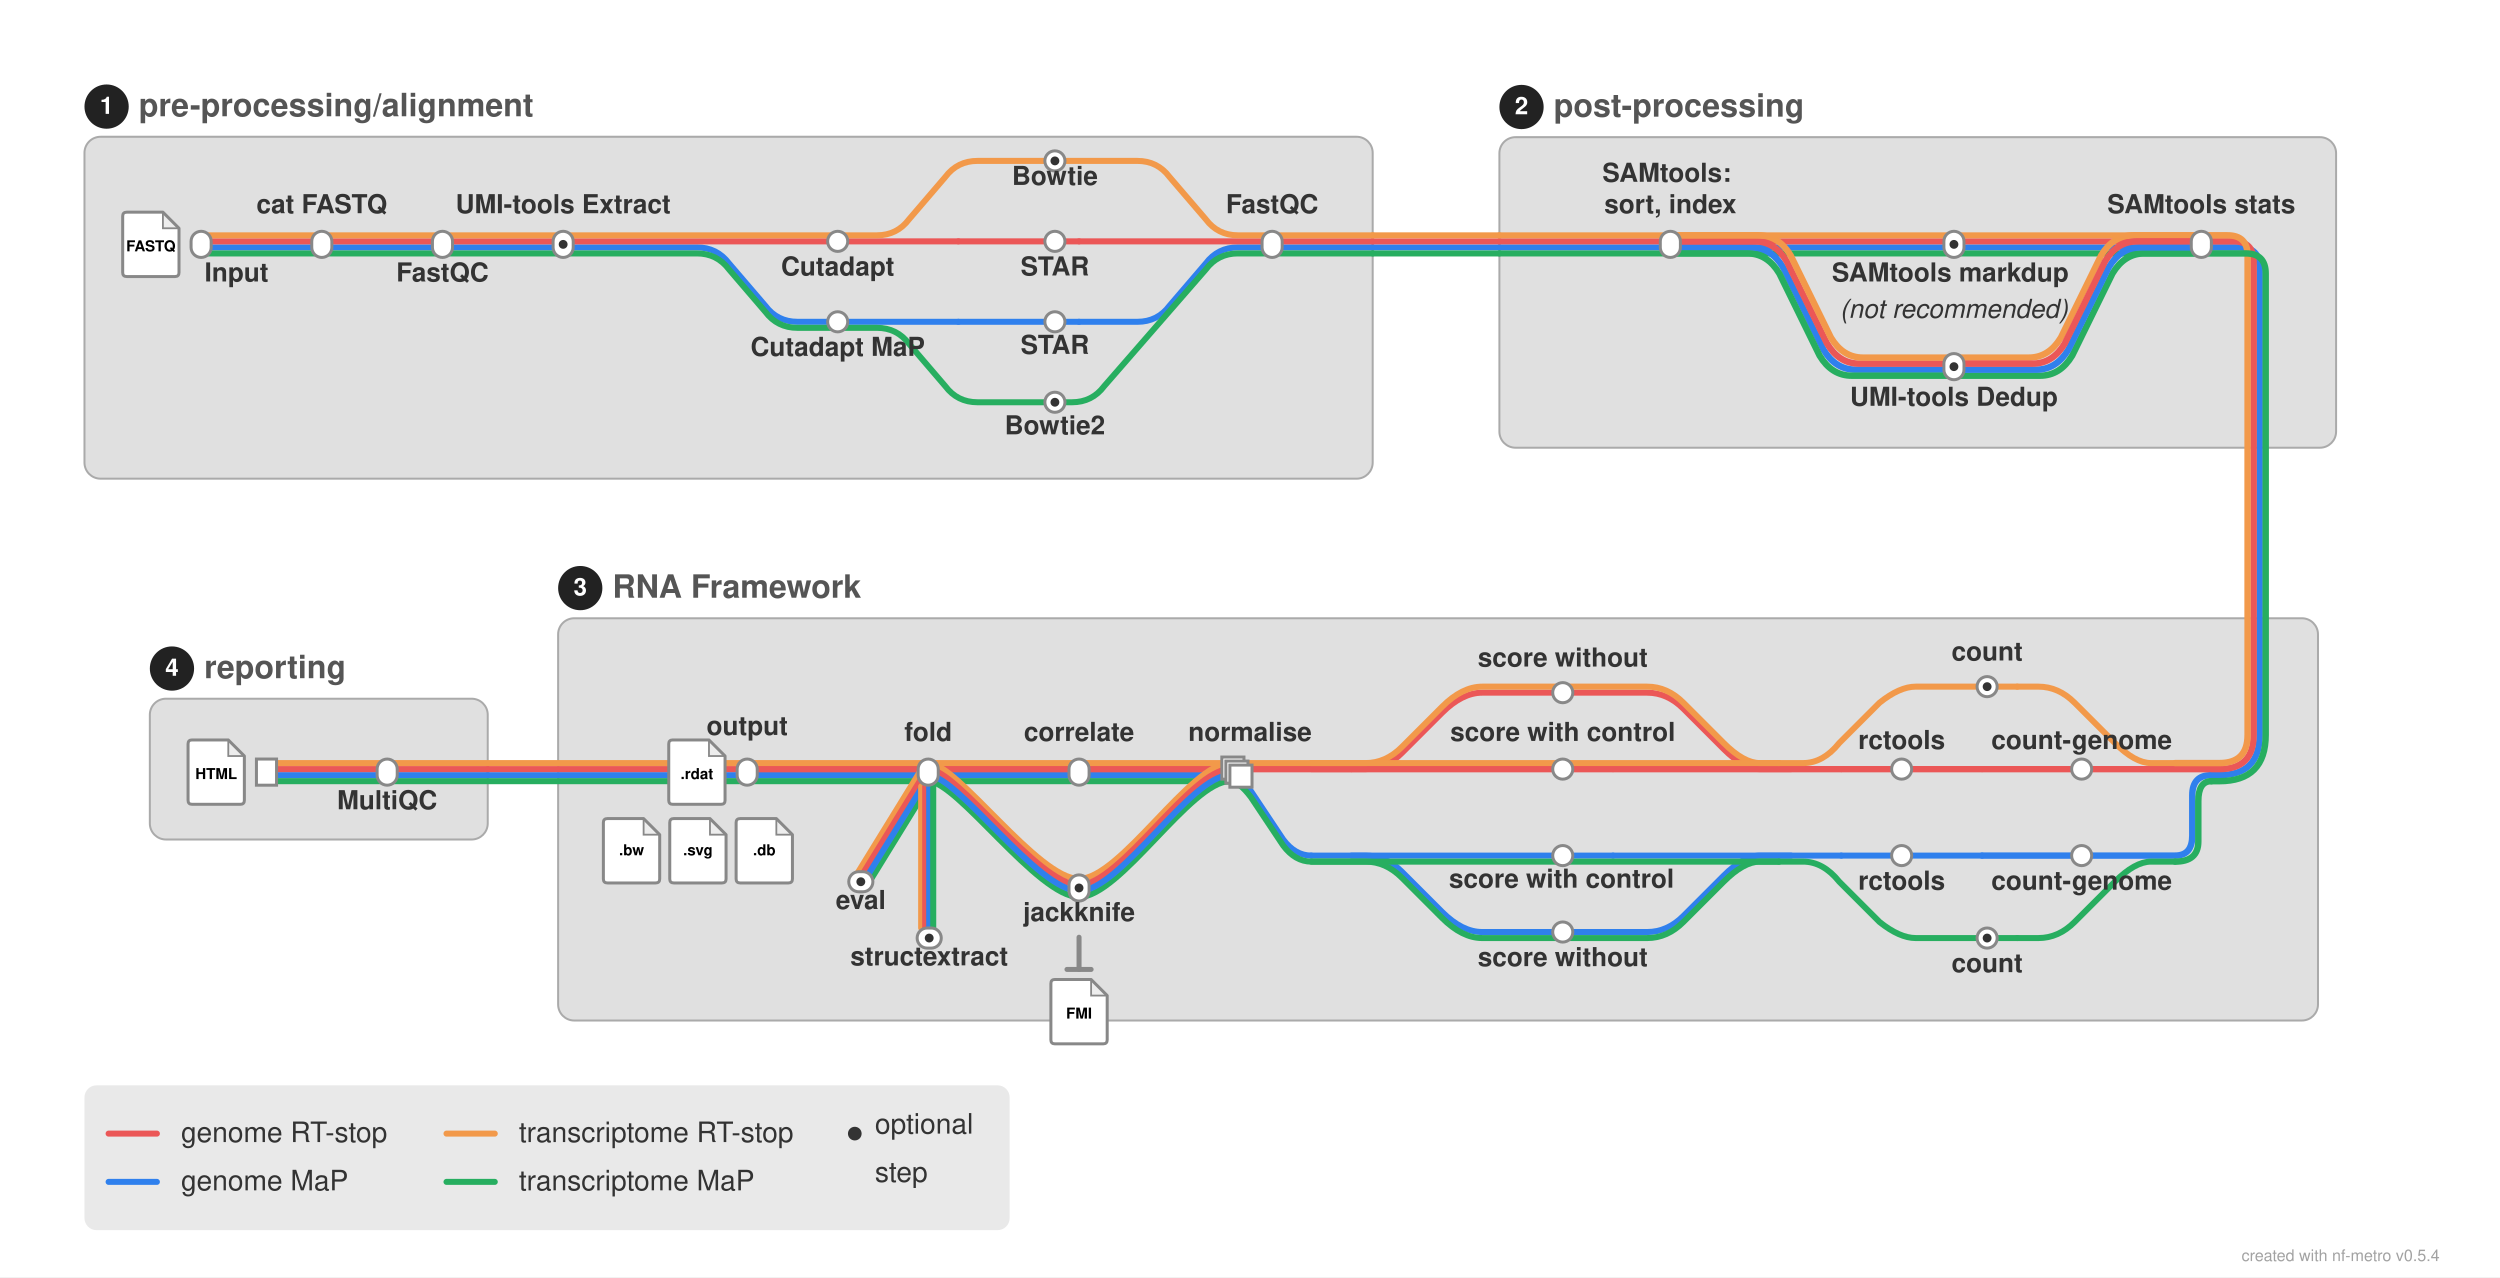
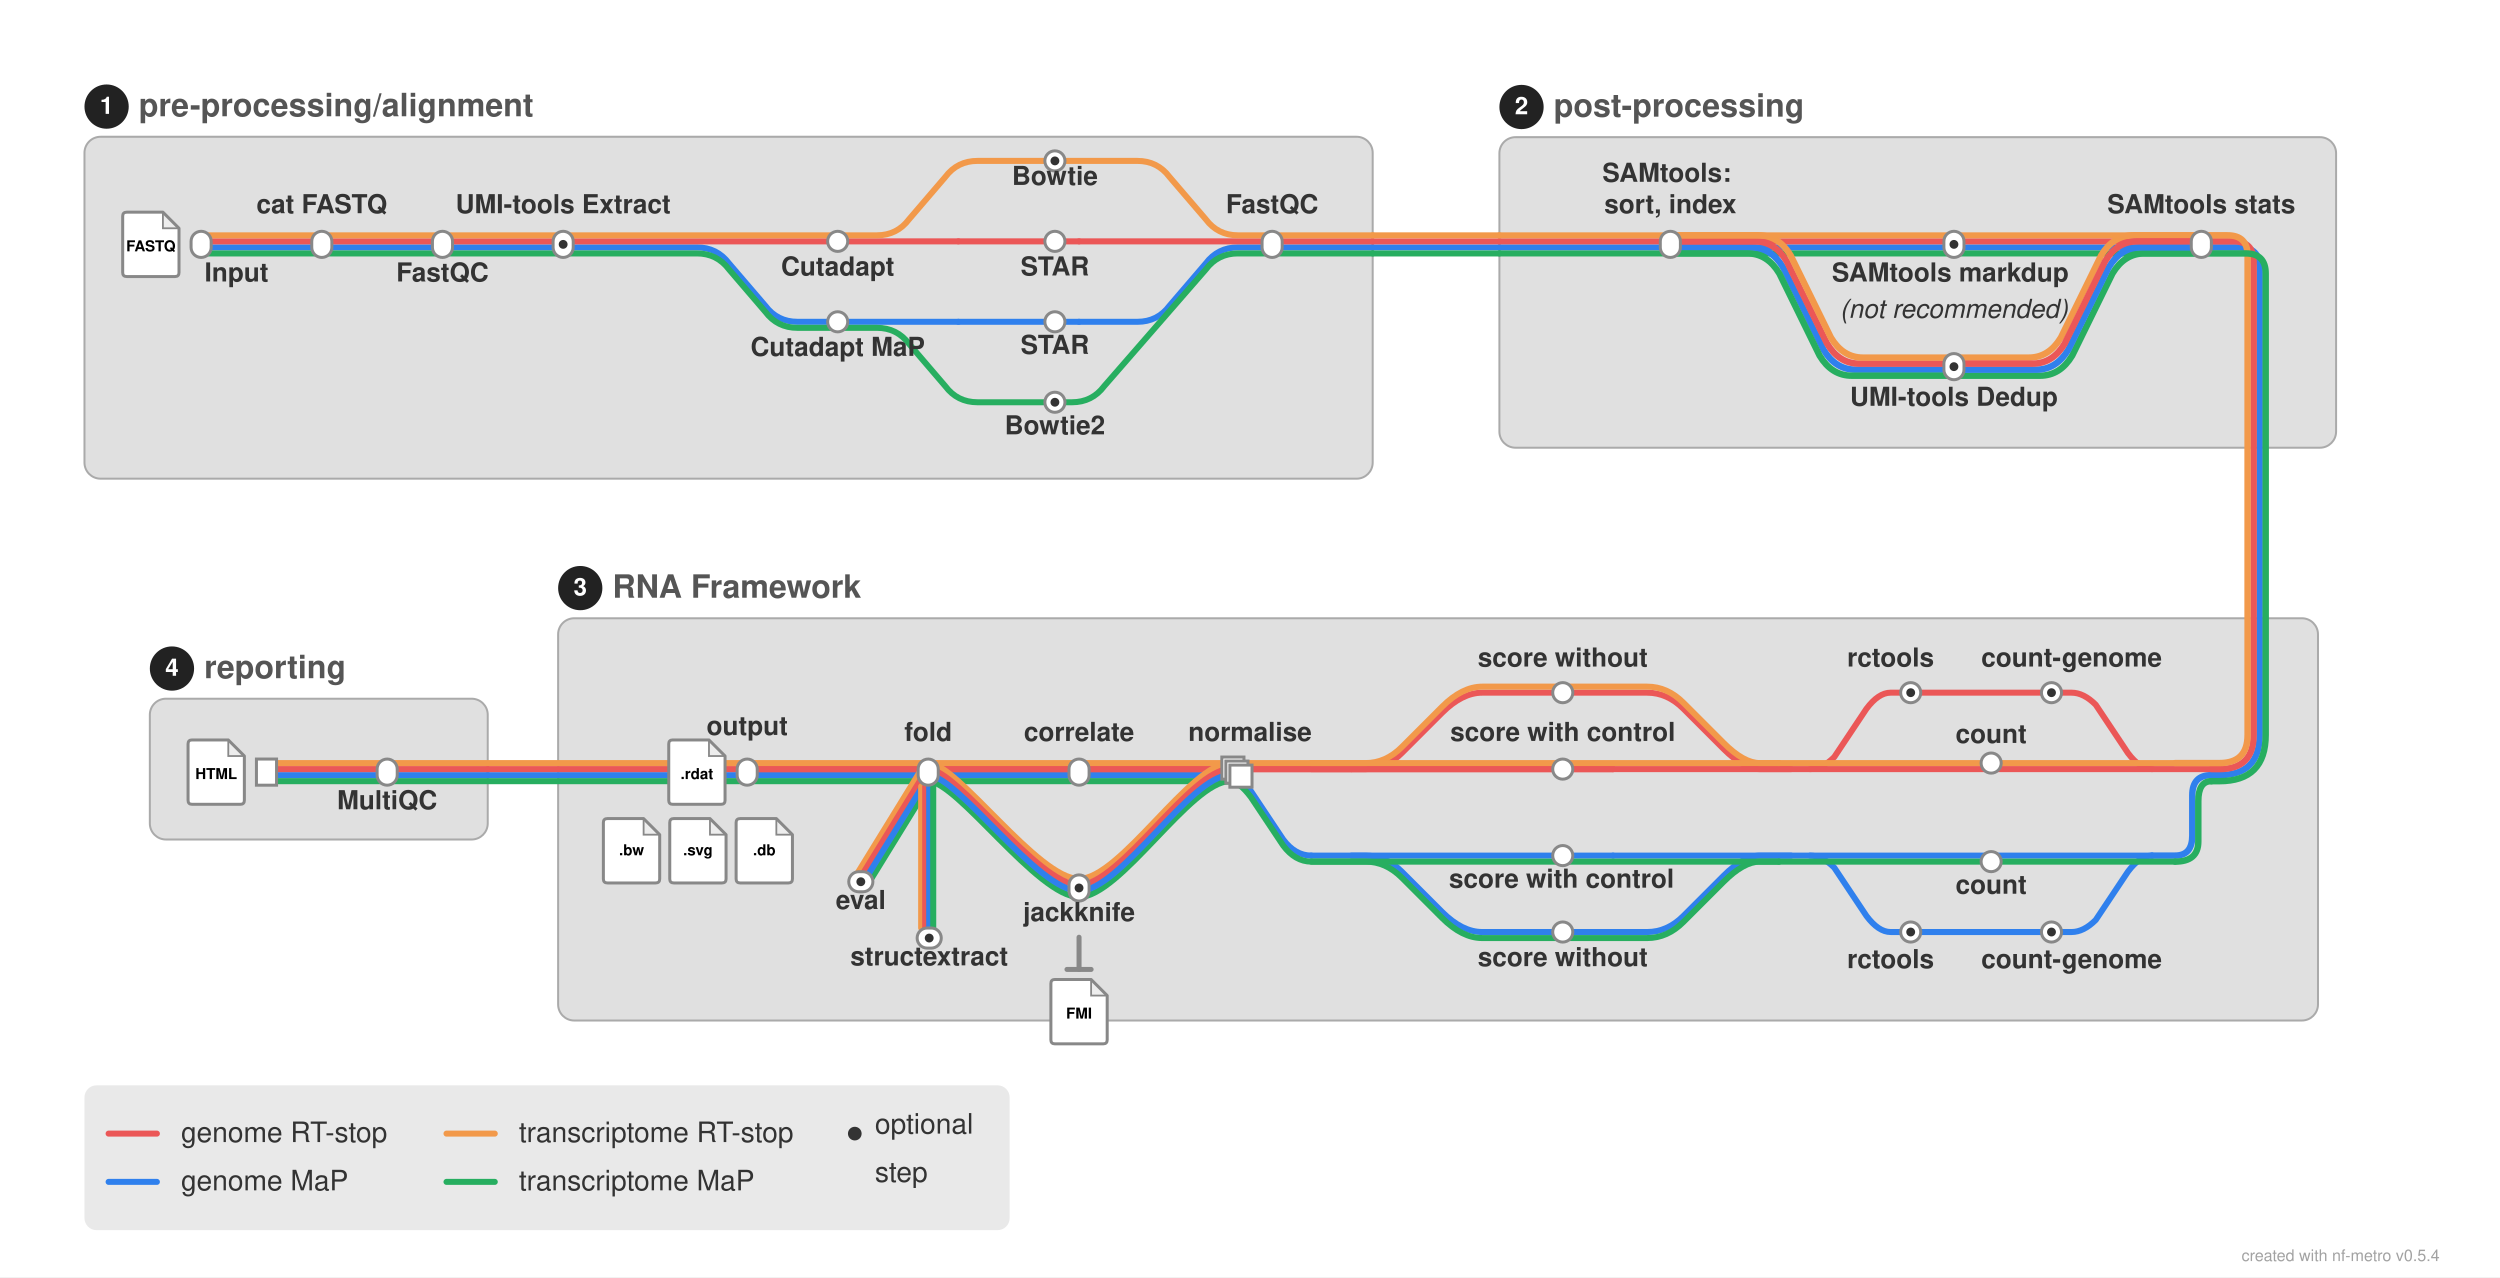
<svg xmlns="http://www.w3.org/2000/svg" width="1243" height="635" viewBox="420 0 1243 635">
  <defs>
</defs>
  <rect x="0" y="0" width="1663" height="635" fill="#ffffff" />
  <rect x="462" y="68.0" width="640.5" height="170.0" rx="8" ry="8" fill="#e0e0e0" stroke="#aaaaaa" stroke-width="1.0" />
  <circle cx="473" cy="53.0" r="11" fill="#222222" class="nf-metro-section-num-circle" />
  <text x="473" y="53.0" font-size="12" fill="#ffffff" font-family="'Helvetica Neue', Helvetica, Arial, sans-serif" font-weight="bold" text-anchor="middle" dy="0.3em">1</text>
  <text x="489" y="53.0" font-size="16.0" fill="#555555" font-family="'Helvetica Neue', Helvetica, Arial, sans-serif" font-weight="bold" dy="0.3em" class="nf-metro-section-label">pre-processing/alignment</text>
  <rect x="1165.5" y="68.2" width="416.0" height="154.4" rx="8" ry="8" fill="#e0e0e0" stroke="#aaaaaa" stroke-width="1.0" />
  <circle cx="1176.5" cy="53.2" r="11" fill="#222222" class="nf-metro-section-num-circle" />
  <text x="1176.5" y="53.2" font-size="12" fill="#ffffff" font-family="'Helvetica Neue', Helvetica, Arial, sans-serif" font-weight="bold" text-anchor="middle" dy="0.3em">2</text>
  <text x="1192.5" y="53.2" font-size="16.0" fill="#555555" font-family="'Helvetica Neue', Helvetica, Arial, sans-serif" font-weight="bold" dy="0.3em" class="nf-metro-section-label">post-processing</text>
  <rect x="697.5" y="307.4" width="875.0" height="200.0" rx="8" ry="8" fill="#e0e0e0" stroke="#aaaaaa" stroke-width="1.0" />
  <circle cx="708.5" cy="292.4" r="11" fill="#222222" class="nf-metro-section-num-circle" />
  <text x="708.5" y="292.4" font-size="12" fill="#ffffff" font-family="'Helvetica Neue', Helvetica, Arial, sans-serif" font-weight="bold" text-anchor="middle" dy="0.3em">3</text>
  <text x="724.5" y="292.4" font-size="16.0" fill="#555555" font-family="'Helvetica Neue', Helvetica, Arial, sans-serif" font-weight="bold" dy="0.3em" class="nf-metro-section-label">RNA Framework</text>
  <rect x="494.5" y="347.4" width="168.0" height="70.0" rx="8" ry="8" fill="#e0e0e0" stroke="#aaaaaa" stroke-width="1.0" />
  <circle cx="505.5" cy="332.4" r="11" fill="#222222" class="nf-metro-section-num-circle" />
  <text x="505.5" y="332.4" font-size="12" fill="#ffffff" font-family="'Helvetica Neue', Helvetica, Arial, sans-serif" font-weight="bold" text-anchor="middle" dy="0.3em">4</text>
  <text x="521.5" y="332.4" font-size="16.0" fill="#555555" font-family="'Helvetica Neue', Helvetica, Arial, sans-serif" font-weight="bold" dy="0.3em" class="nf-metro-section-label">reporting</text>
  <path d="M1197,463.4L1157,463.4Q1147,463.4 1137,453.4L1117,433.4Q1109,425.4 1099,425.4L1072,425.4" stroke="#2f80ed" stroke-width="3.0" fill="none" stroke-linecap="round" stroke-linejoin="round" />
  <path d="M1197,344.4L1157,344.4Q1147,344.4 1137,354.4L1117,374.4Q1109,382.4 1099,382.4L1072,382.4" stroke="#eb5757" stroke-width="3.0" fill="none" stroke-linecap="round" stroke-linejoin="round" />
  <path d="M1310.5,425.4L1295,425.4Q1287,425.4 1277,435.4L1257,455.4Q1249,463.4 1239,463.4L1197,463.4" stroke="#2f80ed" stroke-width="3.0" fill="none" stroke-linecap="round" stroke-linejoin="round" />
-   <path d="M1335.5,425.4L1222,425.4" stroke="#2f80ed" stroke-width="3.0" stroke-linecap="round" />
  <path d="M1222,425.4L1092,425.4" stroke="#2f80ed" stroke-width="3.0" stroke-linecap="round" />
  <path d="M1072,425.4Q1064,425.4 1058,417.4L1042,393.4Q1036,385.4 1031.5,385.4" stroke="#2f80ed" stroke-width="3.0" fill="none" stroke-linecap="round" stroke-linejoin="round" />
-   <path d="M1519.5,385.4Q1510,385.4 1510,395.4L1510,415.4Q1510,425.4 1501.5,425.4L1405.5,425.4" stroke="#2f80ed" stroke-width="3.2" fill="none" stroke-linecap="round" stroke-linejoin="round" />
-   <path d="M1405.5,425.4L1335.5,425.4" stroke="#2f80ed" stroke-width="3.0" stroke-linecap="round" />
+   <path d="M1519.5,385.4Q1510,385.4 1510,395.4L1510,415.4Q1510,425.4 1501.5,425.4L1490,425.4" stroke="#2f80ed" stroke-width="3.2" fill="none" stroke-linecap="round" stroke-linejoin="round" />
+   <path d="M1490,425.4Q1484,425.4 1478,433.4L1462,457.4Q1456,463.4 1450,463.4L1360,463.4Q1354,463.4 1348,455.4L1332,431.4Q1326,425.4 1320,425.4L1222,425.4" stroke="#2f80ed" stroke-width="3.0" fill="none" stroke-linecap="round" stroke-linejoin="round" />
+   <path d="M1490,425.4L1320,425.4" stroke="#2f80ed" stroke-width="3.0" stroke-linecap="round" />
  <path d="M1031.5,385.4L956.5,385.4" stroke="#2f80ed" stroke-width="3.0" stroke-linecap="round" />
  <path d="M956.5,385.4L791.5,385.4" stroke="#2f80ed" stroke-width="3.0" stroke-linecap="round" />
  <path d="M612.5,385.4L552.5,385.4" stroke="#2f80ed" stroke-width="3.0" stroke-linecap="round" />
  <path d="M791.5,385.4L1031.5,385.4" stroke="#2f80ed" stroke-width="3.0" stroke-linecap="round" />
  <path d="M662.5,385.4L612.5,385.4" stroke="#2f80ed" stroke-width="3.0" stroke-linecap="round" />
  <path d="M1031.5,385.4L662.5,385.4" stroke="#2f80ed" stroke-width="3.0" stroke-linecap="round" />
-   <path d="M1519.5,382.4L1405.5,382.4" stroke="#eb5757" stroke-width="3.0" stroke-linecap="round" />
-   <path d="M1405.5,382.4L1335.5,382.4" stroke="#eb5757" stroke-width="3.0" stroke-linecap="round" />
-   <path d="M1335.5,382.4L1222,382.4" stroke="#eb5757" stroke-width="3.0" stroke-linecap="round" />
+   <path d="M1519.5,382.4L1490,382.4Q1484,382.4 1478,374.4L1462,350.4Q1456,344.4 1450,344.4L1360,344.4Q1354,344.4 1348,352.4L1332,376.4Q1326,382.4 1320,382.4L1222,382.4" stroke="#eb5757" stroke-width="3.0" fill="none" stroke-linecap="round" stroke-linejoin="round" />
+   <path d="M1490,382.4L1320,382.4" stroke="#eb5757" stroke-width="3.0" stroke-linecap="round" />
  <path d="M1310.5,382.4L1295,382.4Q1287,382.4 1277,372.4L1257,352.4Q1249,344.4 1239,344.4L1197,344.4" stroke="#eb5757" stroke-width="3.0" fill="none" stroke-linecap="round" stroke-linejoin="round" />
  <path d="M1222,382.4L1092,382.4" stroke="#eb5757" stroke-width="3.0" stroke-linecap="round" />
  <path d="M1092,382.4L1031.5,382.4" stroke="#eb5757" stroke-width="3.0" stroke-linecap="round" />
  <path d="M1031.5,382.4L956.5,382.4" stroke="#eb5757" stroke-width="3.0" stroke-linecap="round" />
  <path d="M956.5,382.4L881.5,382.4" stroke="#eb5757" stroke-width="3.0" stroke-linecap="round" />
  <path d="M881.5,382.4L791.5,382.4" stroke="#eb5757" stroke-width="3.0" stroke-linecap="round" />
  <path d="M612.5,382.4L552.5,382.4" stroke="#eb5757" stroke-width="3.0" stroke-linecap="round" />
-   <path d="M791.5,382.4L1519.5,382.4" stroke="#eb5757" stroke-width="3.0" stroke-linecap="round" />
+   <path d="M791.5,382.4L1222,382.4" stroke="#eb5757" stroke-width="3.0" stroke-linecap="round" />
  <path d="M662.5,382.4L612.5,382.4" stroke="#eb5757" stroke-width="3.0" stroke-linecap="round" />
-   <path d="M1519.5,382.4L662.5,382.4" stroke="#eb5757" stroke-width="3.0" stroke-linecap="round" />
+   <path d="M1222,382.4L662.5,382.4" stroke="#eb5757" stroke-width="3.0" stroke-linecap="round" />
  <path d="M836.5,160L896.5,160" stroke="#2f80ed" stroke-width="3.0" stroke-linecap="round" />
  <path d="M896.5,160L956.5,160" stroke="#2f80ed" stroke-width="3.0" stroke-linecap="round" />
  <path d="M956.5,160L985.5,160Q995.5,160 1001.5,152L1019.5,131Q1025.5,123 1035.5,123L1052.5,123" stroke="#2f80ed" stroke-width="3.0" fill="none" stroke-linecap="round" stroke-linejoin="round" />
  <path d="M520,123L580,123" stroke="#2f80ed" stroke-width="3.0" stroke-linecap="round" />
  <path d="M580,123L640,123" stroke="#2f80ed" stroke-width="3.0" stroke-linecap="round" />
  <path d="M640,123L700,123" stroke="#2f80ed" stroke-width="3.0" stroke-linecap="round" />
  <path d="M700,123L766.5,123Q776.5,123 782.5,131L800.5,152Q806.5,160 816.5,160L836.5,160" stroke="#2f80ed" stroke-width="3.0" fill="none" stroke-linecap="round" stroke-linejoin="round" />
  <path d="M1250.5,123L1391.5,123" stroke="#2f80ed" stroke-width="3.0" stroke-linecap="round" />
  <path d="M1250.5,126L1391.5,126" stroke="#27ae60" stroke-width="3.0" stroke-linecap="round" />
  <path d="M1250.5,123L1290.6,123Q1300.6,123 1306.6,133L1326.6,173.8Q1332.6,183.8 1342.6,183.8L1391.5,183.8" stroke="#2f80ed" stroke-width="3.2" fill="none" stroke-linecap="round" stroke-linejoin="round" />
  <path d="M1391.5,123L1514.5,123" stroke="#2f80ed" stroke-width="3.0" stroke-linecap="round" />
  <path d="M1052.5,123L1102.5,123" stroke="#2f80ed" stroke-width="3.0" stroke-linecap="round" />
  <path d="M1165.5,123L1250.5,123" stroke="#2f80ed" stroke-width="3.0" stroke-linecap="round" />
  <path d="M1514.5,123L1533.5,123Q1543.5,123 1543.5,133L1543.5,365.4Q1543.5,385.4 1523.5,385.4L1519.5,385.4" stroke="#2f80ed" stroke-width="3.2" fill="none" stroke-linecap="round" stroke-linejoin="round" />
  <path d="M1102.5,123L1165.5,123" stroke="#2f80ed" stroke-width="3.0" stroke-linecap="round" />
  <path d="M520,120L580,120" stroke="#eb5757" stroke-width="3.0" stroke-linecap="round" />
  <path d="M580,120L640,120" stroke="#eb5757" stroke-width="3.0" stroke-linecap="round" />
  <path d="M640,120L700,120" stroke="#eb5757" stroke-width="3.0" stroke-linecap="round" />
  <path d="M700,120L836.5,120" stroke="#eb5757" stroke-width="3.0" stroke-linecap="round" />
  <path d="M836.5,120L896.5,120" stroke="#eb5757" stroke-width="3.0" stroke-linecap="round" />
  <path d="M896.5,120L956.5,120" stroke="#eb5757" stroke-width="3.0" stroke-linecap="round" />
  <path d="M956.5,120L1052.5,120" stroke="#eb5757" stroke-width="3.0" stroke-linecap="round" />
  <path d="M1250.5,120L1391.5,120" stroke="#eb5757" stroke-width="3.0" stroke-linecap="round" />
  <path d="M1250.5,120L1292.4,120Q1302.4,120 1308.4,130L1328.4,170.8Q1334.4,180.8 1344.4,180.8L1391.5,180.8" stroke="#eb5757" stroke-width="3.2" fill="none" stroke-linecap="round" stroke-linejoin="round" />
  <path d="M1391.5,120L1514.5,120" stroke="#eb5757" stroke-width="3.0" stroke-linecap="round" />
  <path d="M1052.5,120L1102.5,120" stroke="#eb5757" stroke-width="3.0" stroke-linecap="round" />
  <path d="M1165.5,120L1250.5,120" stroke="#eb5757" stroke-width="3.0" stroke-linecap="round" />
  <path d="M1514.5,120L1530.5,120Q1540.5,120 1540.5,130L1540.5,365.4Q1540.5,382.4 1523.5,382.4L1519.5,382.4" stroke="#eb5757" stroke-width="3.2" fill="none" stroke-linecap="round" stroke-linejoin="round" />
  <path d="M1102.5,120L1165.5,120" stroke="#eb5757" stroke-width="3.0" stroke-linecap="round" />
  <path d="M520,117L856,117Q866,117 872,109L890,88Q896,80 906,80L944.5,80" stroke="#f2994a" stroke-width="3.0" fill="none" stroke-linecap="round" stroke-linejoin="round" />
  <path d="M944.5,80L985.5,80Q995.5,80 1001.5,88L1019.5,109Q1025.5,117 1035.5,117L1052.5,117" stroke="#f2994a" stroke-width="3.0" fill="none" stroke-linecap="round" stroke-linejoin="round" />
  <path d="M520,126L766.5,126Q776.5,126 782.5,134L800.5,155Q806.5,163 816.5,163L856,163Q866,163 872,171L890,192Q896,200 906,200L944.5,200" stroke="#27ae60" stroke-width="3.0" fill="none" stroke-linecap="round" stroke-linejoin="round" />
  <path d="M944.5,200L953,200Q963,200 969,192L1019.5,134Q1025.5,126 1035.5,126L1052.5,126" stroke="#27ae60" stroke-width="3.0" fill="none" stroke-linecap="round" stroke-linejoin="round" />
  <path d="M1052.5,117L1102.5,117" stroke="#f2994a" stroke-width="3.0" stroke-linecap="round" />
  <path d="M1102.5,117L1165.5,117" stroke="#f2994a" stroke-width="3.0" stroke-linecap="round" />
  <path d="M1165.5,117L1250.5,117" stroke="#f2994a" stroke-width="3.0" stroke-linecap="round" />
  <path d="M1250.5,117L1391.5,117" stroke="#f2994a" stroke-width="3.0" stroke-linecap="round" />
  <path d="M1250.5,117L1294.3,117Q1304.3,117 1310.3,127L1330.3,167.8Q1336.3,177.8 1346.3,177.8L1391.5,177.8" stroke="#f2994a" stroke-width="3.2" fill="none" stroke-linecap="round" stroke-linejoin="round" />
  <path d="M1391.5,117L1514.5,117" stroke="#f2994a" stroke-width="3.0" stroke-linecap="round" />
  <path d="M1052.5,126L1102.5,126" stroke="#27ae60" stroke-width="3.0" stroke-linecap="round" />
  <path d="M1102.5,126L1165.5,126" stroke="#27ae60" stroke-width="3.0" stroke-linecap="round" />
  <path d="M1165.5,126L1250.5,126" stroke="#27ae60" stroke-width="3.0" stroke-linecap="round" />
  <path d="M1250.5,126L1288.7,126Q1298.7,126 1304.7,136L1324.7,176.8Q1330.7,186.8 1340.7,186.8L1391.5,186.8" stroke="#27ae60" stroke-width="3.2" fill="none" stroke-linecap="round" stroke-linejoin="round" />
  <path d="M1391.5,126L1514.5,126" stroke="#27ae60" stroke-width="3.0" stroke-linecap="round" />
  <path d="M1391.5,177.8L1428.7,177.8Q1438.7,177.8 1444.7,167.8L1464.7,127Q1470.7,117 1480.7,117L1514.5,117" stroke="#f2994a" stroke-width="3.2" fill="none" stroke-linecap="round" stroke-linejoin="round" />
  <path d="M1514.5,117L1527.5,117Q1537.5,117 1537.5,127L1537.5,365.4Q1537.5,379.4 1523.5,379.4L1501.5,379.4" stroke="#f2994a" stroke-width="3.2" fill="none" stroke-linecap="round" stroke-linejoin="round" />
  <path d="M1391.5,186.8L1434.3,186.8Q1444.3,186.8 1450.3,176.8L1470.3,136Q1476.3,126 1486.3,126L1514.5,126" stroke="#27ae60" stroke-width="3.2" fill="none" stroke-linecap="round" stroke-linejoin="round" />
  <path d="M1391.5,183.8L1432.4,183.8Q1442.4,183.8 1448.4,173.8L1468.4,133Q1474.4,123 1484.4,123L1514.5,123" stroke="#2f80ed" stroke-width="3.2" fill="none" stroke-linecap="round" stroke-linejoin="round" />
  <path d="M1391.5,180.8L1430.6,180.8Q1440.6,180.8 1446.6,170.8L1466.6,130Q1472.6,120 1482.6,120L1514.5,120" stroke="#eb5757" stroke-width="3.2" fill="none" stroke-linecap="round" stroke-linejoin="round" />
  <path d="M1514.5,126L1536.5,126Q1546.5,126 1546.5,136L1546.5,365.4Q1546.5,388.4 1523.5,388.4L1519.5,388.4" stroke="#27ae60" stroke-width="3.2" fill="none" stroke-linecap="round" stroke-linejoin="round" />
  <path d="M1519.5,388.4Q1513,388.4 1513,398.4L1513,418.4Q1513,428.4 1501.5,428.4" stroke="#27ae60" stroke-width="3.2" fill="none" stroke-linecap="round" stroke-linejoin="round" />
  <rect x="939.5" y="75.0" width="10.0" height="10.0" rx="5.0" ry="5.0" fill="#ffffff" stroke="#888888" stroke-width="1.5" />
  <rect x="939.5" y="195.0" width="10.0" height="10.0" rx="5.0" ry="5.0" fill="#ffffff" stroke="#888888" stroke-width="1.5" />
  <text x="944.5" y="86.0" font-size="13.0" fill="#333333" font-family="'Helvetica Neue', Helvetica, Arial, sans-serif" font-weight="bold" text-anchor="middle" dominant-baseline="hanging">Bowtie</text>
  <text x="944.5" y="210.0" font-size="13.0" fill="#333333" font-family="'Helvetica Neue', Helvetica, Arial, sans-serif" font-weight="bold" text-anchor="middle" dominant-baseline="hanging">Bowtie2</text>
  <rect x="515" y="115.0" width="10.0" height="13.0" rx="5.0" ry="5.0" fill="#ffffff" stroke="#888888" stroke-width="1.5" />
  <path d="M483,105.5L501,105.5L509,113.5L509,135.5Q509,137.5 507,137.5L483,137.5Q481,137.5 481,135.5L481,107.5Q481,105.5 483,105.5Z" fill="#ffffff" stroke="#888888" stroke-width="1.5" stroke-linejoin="round" />
  <path d="M501,105.5L501,113.5L509,113.5Z" fill="#888888" opacity="0.15" stroke="none" />
  <path d="M501,105.5L501,113.5L509,113.5" fill="none" stroke="#888888" stroke-width="0.9" />
  <text x="495" y="122.7" font-size="7.5" fill="#000000" font-family="'Helvetica Neue', Helvetica, Arial, sans-serif" font-weight="bold" text-anchor="middle" dy="0.3em">FASTQ</text>
  <rect x="575" y="115.0" width="10.0" height="13.0" rx="5.0" ry="5.0" fill="#ffffff" stroke="#888888" stroke-width="1.5" />
  <rect x="635" y="115.0" width="10.0" height="13.0" rx="5.0" ry="5.0" fill="#ffffff" stroke="#888888" stroke-width="1.5" />
  <rect x="695" y="115.0" width="10.0" height="13.0" rx="5.0" ry="5.0" fill="#ffffff" stroke="#888888" stroke-width="1.5" />
  <rect x="831.5" y="115.0" width="10.0" height="10.0" rx="5.0" ry="5.0" fill="#ffffff" stroke="#888888" stroke-width="1.5" />
  <rect x="831.5" y="155.0" width="10.0" height="10.0" rx="5.0" ry="5.0" fill="#ffffff" stroke="#888888" stroke-width="1.5" />
  <rect x="939.5" y="115.0" width="10.0" height="10.0" rx="5.0" ry="5.0" fill="#ffffff" stroke="#888888" stroke-width="1.5" />
  <rect x="939.5" y="155.0" width="10.0" height="10.0" rx="5.0" ry="5.0" fill="#ffffff" stroke="#888888" stroke-width="1.5" />
  <rect x="1047.5" y="115.0" width="10.0" height="13.0" rx="5.0" ry="5.0" fill="#ffffff" stroke="#888888" stroke-width="1.5" />
  <rect x="1245.5" y="115.0" width="10.0" height="13.0" rx="5.0" ry="5.0" fill="#ffffff" stroke="#888888" stroke-width="1.5" />
  <rect x="1386.5" y="115.0" width="10.0" height="13.0" rx="5.0" ry="5.0" fill="#ffffff" stroke="#888888" stroke-width="1.5" />
  <rect x="1386.5" y="175.8" width="10.0" height="13.0" rx="5.0" ry="5.0" fill="#ffffff" stroke="#888888" stroke-width="1.5" />
  <rect x="1509.5" y="115.0" width="10.0" height="13.0" rx="5.0" ry="5.0" fill="#ffffff" stroke="#888888" stroke-width="1.5" />
-   <rect x="1360.5" y="377.4" width="10.0" height="10.0" rx="5.0" ry="5.0" fill="#ffffff" stroke="#888888" stroke-width="1.5" />
-   <rect x="1360.5" y="420.4" width="10.0" height="10.0" rx="5.0" ry="5.0" fill="#ffffff" stroke="#888888" stroke-width="1.5" />
+   <rect x="1365" y="339.4" width="10.0" height="10.0" rx="5.0" ry="5.0" fill="#ffffff" stroke="#888888" stroke-width="1.5" />
+   <rect x="1365" y="458.4" width="10.0" height="10.0" rx="5.0" ry="5.0" fill="#ffffff" stroke="#888888" stroke-width="1.5" />
  <text x="537.6" y="134.0" font-size="13.0" fill="#333333" font-family="'Helvetica Neue', Helvetica, Arial, sans-serif" font-weight="bold" text-anchor="middle" dominant-baseline="hanging">Input</text>
  <text x="1250.5" y="90.4" font-size="13.0" fill="#333333" font-family="'Helvetica Neue', Helvetica, Arial, sans-serif" font-weight="bold" text-anchor="middle" dominant-baseline="auto">
    <tspan x="1250.5" dy="0em">SAMtools:</tspan>
    <tspan x="1250.5" dy="1.2em">sort, index</tspan>
  </text>
  <text x="612.5" y="396.4" font-size="13.0" fill="#333333" font-family="'Helvetica Neue', Helvetica, Arial, sans-serif" font-weight="bold" text-anchor="middle" dominant-baseline="hanging">MultiQC</text>
  <text x="580" y="106.0" font-size="13.0" fill="#333333" font-family="'Helvetica Neue', Helvetica, Arial, sans-serif" font-weight="bold" text-anchor="middle" dominant-baseline="auto">cat FASTQ</text>
  <text x="1391.5" y="134.0" font-size="13.0" fill="#333333" font-family="'Helvetica Neue', Helvetica, Arial, sans-serif" font-weight="bold" text-anchor="middle" dominant-baseline="hanging">
    <tspan x="1391.5" dy="0em">SAMtools markdup</tspan>
    <tspan x="1391.5" dy="1.2em" font-weight="normal" font-style="italic">(not recommended)</tspan>
  </text>
  <text x="1391.5" y="195.8" font-size="13.0" fill="#333333" font-family="'Helvetica Neue', Helvetica, Arial, sans-serif" font-weight="bold" text-anchor="middle" dominant-baseline="hanging">UMI-tools Dedup</text>
  <text x="640" y="134.0" font-size="13.0" fill="#333333" font-family="'Helvetica Neue', Helvetica, Arial, sans-serif" font-weight="bold" text-anchor="middle" dominant-baseline="hanging">FastQC</text>
  <text x="1514.5" y="106.0" font-size="13.0" fill="#333333" font-family="'Helvetica Neue', Helvetica, Arial, sans-serif" font-weight="bold" text-anchor="middle" dominant-baseline="auto">SAMtools stats</text>
-   <text x="1365.5" y="372.4" font-size="13.0" fill="#333333" font-family="'Helvetica Neue', Helvetica, Arial, sans-serif" font-weight="bold" text-anchor="middle" dominant-baseline="auto">rctools</text>
-   <text x="1365.5" y="436.4" font-size="13.0" fill="#333333" font-family="'Helvetica Neue', Helvetica, Arial, sans-serif" font-weight="bold" text-anchor="middle" dominant-baseline="hanging">rctools</text>
+   <text x="1360" y="331.4" font-size="13.0" fill="#333333" font-family="'Helvetica Neue', Helvetica, Arial, sans-serif" font-weight="bold" text-anchor="middle" dominant-baseline="auto">rctools</text>
+   <text x="1360" y="475.4" font-size="13.0" fill="#333333" font-family="'Helvetica Neue', Helvetica, Arial, sans-serif" font-weight="bold" text-anchor="middle" dominant-baseline="hanging">rctools</text>
  <text x="700" y="106.0" font-size="13.0" fill="#333333" font-family="'Helvetica Neue', Helvetica, Arial, sans-serif" font-weight="bold" text-anchor="middle" dominant-baseline="auto">UMI-tools Extract</text>
  <text x="1197" y="368.4" font-size="13.0" fill="#333333" font-family="'Helvetica Neue', Helvetica, Arial, sans-serif" font-weight="bold" text-anchor="middle" dominant-baseline="auto">score with control</text>
  <text x="1196.4" y="435.4" font-size="13.0" fill="#333333" font-family="'Helvetica Neue', Helvetica, Arial, sans-serif" font-weight="bold" text-anchor="middle" dominant-baseline="hanging">score with control</text>
  <text x="1197" y="331.4" font-size="13.0" fill="#333333" font-family="'Helvetica Neue', Helvetica, Arial, sans-serif" font-weight="bold" text-anchor="middle" dominant-baseline="auto">score without</text>
  <text x="1197" y="474.4" font-size="13.0" fill="#333333" font-family="'Helvetica Neue', Helvetica, Arial, sans-serif" font-weight="bold" text-anchor="middle" dominant-baseline="hanging">score without</text>
  <text x="836.5" y="131.0" font-size="13.0" fill="#333333" font-family="'Helvetica Neue', Helvetica, Arial, sans-serif" font-weight="bold" text-anchor="middle" dominant-baseline="hanging">Cutadapt</text>
  <text x="836.5" y="171.0" font-size="13.0" fill="#333333" font-family="'Helvetica Neue', Helvetica, Arial, sans-serif" font-weight="bold" text-anchor="middle" dominant-baseline="hanging">Cutadapt MaP</text>
  <text x="1041.5" y="368.4" font-size="13.0" fill="#333333" font-family="'Helvetica Neue', Helvetica, Arial, sans-serif" font-weight="bold" text-anchor="middle" dominant-baseline="auto">normalise</text>
  <text x="944.5" y="131.0" font-size="13.0" fill="#333333" font-family="'Helvetica Neue', Helvetica, Arial, sans-serif" font-weight="bold" text-anchor="middle" dominant-baseline="hanging">STAR</text>
  <text x="956.5" y="368.4" font-size="13.0" fill="#333333" font-family="'Helvetica Neue', Helvetica, Arial, sans-serif" font-weight="bold" text-anchor="middle" dominant-baseline="auto">correlate</text>
  <text x="944.5" y="170.0" font-size="13.0" fill="#333333" font-family="'Helvetica Neue', Helvetica, Arial, sans-serif" font-weight="bold" text-anchor="middle" dominant-baseline="hanging">STAR</text>
  <text x="1052.5" y="106.0" font-size="13.0" fill="#333333" font-family="'Helvetica Neue', Helvetica, Arial, sans-serif" font-weight="bold" text-anchor="middle" dominant-baseline="auto">FastQC</text>
  <text x="881.5" y="368.4" font-size="13.0" fill="#333333" font-family="'Helvetica Neue', Helvetica, Arial, sans-serif" font-weight="bold" text-anchor="middle" dominant-baseline="auto">fold</text>
  <text x="791.5" y="365.4" font-size="13.0" fill="#333333" font-family="'Helvetica Neue', Helvetica, Arial, sans-serif" font-weight="bold" text-anchor="middle" dominant-baseline="auto">output</text>
  <rect x="462" y="539.633" width="460.0" height="72.0" rx="6" ry="6" fill="rgba(180, 180, 180, 0.3)" />
  <path d="M474,563.633L498,563.633" stroke="#eb5757" stroke-width="3.0" stroke-linecap="round" />
  <text x="510" y="563.633" font-size="14.0" fill="#333333" font-family="'Helvetica Neue', Helvetica, Arial, sans-serif" dy="0.3em">genome RT-stop</text>
  <path d="M474,587.633L498,587.633" stroke="#2f80ed" stroke-width="3.0" stroke-linecap="round" />
  <text x="510" y="587.633" font-size="14.0" fill="#333333" font-family="'Helvetica Neue', Helvetica, Arial, sans-serif" dy="0.3em">genome MaP</text>
  <path d="M642,563.633L666,563.633" stroke="#f2994a" stroke-width="3.0" stroke-linecap="round" />
  <text x="678" y="563.633" font-size="14.0" fill="#333333" font-family="'Helvetica Neue', Helvetica, Arial, sans-serif" dy="0.3em">transcriptome RT-stop</text>
  <path d="M642,587.633L666,587.633" stroke="#27ae60" stroke-width="3.0" stroke-linecap="round" />
  <text x="678" y="587.633" font-size="14.0" fill="#333333" font-family="'Helvetica Neue', Helvetica, Arial, sans-serif" dy="0.3em">transcriptome MaP</text>
  <path d="M722.0,407 L740.0,407 L748.0,415 L748.0,437 Q748.0,439,746.0,439 L722.0,439 Q720.0,439,720.0,437 L720.0,409 Q720.0,407,722.0,407 Z" fill="#ffffff" stroke="#888888" stroke-width="1.5" stroke-linejoin="round" />
  <path d="M740.0,407 L740.0,415 L748.0,415 Z" fill="#888888" opacity="0.15" stroke="none" />
  <path d="M740.0,407 L740.0,415 L748.0,415" fill="none" stroke="#888888" stroke-width="0.9" />
  <text x="734.0" y="423" font-size="7.5" fill="#000000" font-family="'Helvetica Neue', Helvetica, Arial, sans-serif" font-weight="bold" text-anchor="middle" dy="0.3em">.bw</text>
  <path d="M755.0,407 L773.0,407 L781.0,415 L781.0,437 Q781.0,439,779.0,439 L755.0,439 Q753.0,439,753.0,437 L753.0,409 Q753.0,407,755.0,407 Z" fill="#ffffff" stroke="#888888" stroke-width="1.5" stroke-linejoin="round" />
  <path d="M773.0,407 L773.0,415 L781.0,415 Z" fill="#888888" opacity="0.15" stroke="none" />
  <path d="M773.0,407 L773.0,415 L781.0,415" fill="none" stroke="#888888" stroke-width="0.9" />
  <text x="767.0" y="423" font-size="7.5" fill="#000000" font-family="'Helvetica Neue', Helvetica, Arial, sans-serif" font-weight="bold" text-anchor="middle" dy="0.3em">.svg</text>
  <path d="M788.0,407 L806.0,407 L814.0,415 L814.0,437 Q814.0,439,812.0,439 L788.0,439 Q786.0,439,786.0,437 L786.0,409 Q786.0,407,788.0,407 Z" fill="#ffffff" stroke="#888888" stroke-width="1.5" stroke-linejoin="round" />
  <path d="M806.0,407 L806.0,415 L814.0,415 Z" fill="#888888" opacity="0.15" stroke="none" />
  <path d="M806.0,407 L806.0,415 L814.0,415" fill="none" stroke="#888888" stroke-width="0.9" />
  <text x="800.0" y="423" font-size="7.5" fill="#000000" font-family="'Helvetica Neue', Helvetica, Arial, sans-serif" font-weight="bold" text-anchor="middle" dy="0.3em">.db</text>
  <text x="1633" y="627" font-size="8" fill="rgba(100, 100, 100, 0.6)" font-family="'Helvetica Neue', Helvetica, Arial, sans-serif" text-anchor="end">created with nf-metro v0.5.4</text>
-   <path d="M1501.5,379.4L1489.5,379.4Q1481.5,379.4 1471.5,369.4L1451.5,349.4Q1443.5,341.4 1433.5,341.4L1423,341.4" stroke="#f2994a" stroke-width="3.0" fill="none" stroke-linecap="round" stroke-linejoin="round" />
-   <path d="M1423,341.4L1372.5,341.4Q1364.5,341.4 1354.5,349.4L1334.5,369.4Q1326.5,379.4 1316.5,379.4L1304.5,379.4" stroke="#f2994a" stroke-width="3.0" fill="none" stroke-linecap="round" stroke-linejoin="round" />
-   <path d="M1501.5,428.4L1489.5,428.4Q1481.5,428.4 1471.5,438.4L1451.5,458.4Q1443.5,466.4 1433.5,466.4L1423,466.4" stroke="#27ae60" stroke-width="3.0" fill="none" stroke-linecap="round" stroke-linejoin="round" />
-   <path d="M1423,466.4L1372.5,466.4Q1364.5,466.4 1354.5,458.4L1334.5,438.4Q1326.5,428.4 1316.5,428.4L1304.5,428.4" stroke="#27ae60" stroke-width="3.0" fill="none" stroke-linecap="round" stroke-linejoin="round" />
+   <path d="M1501.5,379.4L1304.5,379.4" stroke="#f2994a" stroke-width="3.0" stroke-linecap="round" />
+   <path d="M1501.5,428.4L1304.5,428.4" stroke="#27ae60" stroke-width="3.0" stroke-linecap="round" />
  <path d="M1304.5,379.4L1031.5,379.4" stroke="#f2994a" stroke-width="3.0" stroke-linecap="round" />
  <path d="M1304.5,379.4L1295,379.4Q1287,379.4 1277,369.4L1257,349.4Q1249,341.4 1239,341.4L1197,341.4" stroke="#f2994a" stroke-width="3.0" fill="none" stroke-linecap="round" stroke-linejoin="round" />
  <path d="M1197,341.4L1157,341.4Q1147,341.4 1137,351.4L1117,371.4Q1109,379.4 1099,379.4L1072,379.4" stroke="#f2994a" stroke-width="3.0" fill="none" stroke-linecap="round" stroke-linejoin="round" />
  <path d="M1304.5,428.4L1072,428.4Q1064,428.4 1058,420.4L1042,396.4Q1036,388.4 1031.5,388.4" stroke="#27ae60" stroke-width="3.0" fill="none" stroke-linecap="round" stroke-linejoin="round" />
  <path d="M1304.5,428.4L1295,428.4Q1287,428.4 1277,438.4L1257,458.4Q1249,466.4 1239,466.4L1197,466.4" stroke="#27ae60" stroke-width="3.0" fill="none" stroke-linecap="round" stroke-linejoin="round" />
  <path d="M1197,466.4L1157,466.4Q1147,466.4 1137,456.4L1117,436.4Q1109,428.4 1099,428.4L1072,428.4" stroke="#27ae60" stroke-width="3.0" fill="none" stroke-linecap="round" stroke-linejoin="round" />
  <path d="M1031.5,379.4L552.5,379.4" stroke="#f2994a" stroke-width="3.0" stroke-linecap="round" />
  <path d="M1031.5,388.4L552.5,388.4" stroke="#27ae60" stroke-width="3.0" stroke-linecap="round" />
  <path d="M1031.5,379.4C1012,379.4 977,437 956.5,437C936,437 896,379.4 881.5,379.4" stroke="#f2994a" stroke-width="3.0" fill="none" stroke-linecap="round" stroke-linejoin="round" />
  <path d="M1031.5,388.4C1012,388.4 977,446 956.5,446C936,446 896,388.4 881.5,388.4" stroke="#27ae60" stroke-width="3.0" fill="none" stroke-linecap="round" stroke-linejoin="round" />
  <path d="M877.7,383.2L844.2,437.6" stroke="#f2994a" stroke-width="3.0" fill="none" stroke-linecap="round" stroke-linejoin="round" />
  <path d="M885.3,384.8L851.8,439.2" stroke="#27ae60" stroke-width="3.0" fill="none" stroke-linecap="round" stroke-linejoin="round" />
-   <rect x="1450" y="377.4" width="10.0" height="10.0" rx="5.0" ry="5.0" fill="#ffffff" stroke="#888888" stroke-width="1.5" />
-   <rect x="1450" y="420.4" width="10.0" height="10.0" rx="5.0" ry="5.0" fill="#ffffff" stroke="#888888" stroke-width="1.5" />
-   <rect x="1403" y="336.4" width="10.0" height="10.0" rx="5.0" ry="5.0" fill="#ffffff" stroke="#888888" stroke-width="1.5" />
-   <rect x="1403" y="461.4" width="10.0" height="10.0" rx="5.0" ry="5.0" fill="#ffffff" stroke="#888888" stroke-width="1.5" />
-   <text x="1455" y="372.4" font-size="13.0" fill="#333333" font-family="'Helvetica Neue', Helvetica, Arial, sans-serif" font-weight="bold" text-anchor="middle" dominant-baseline="auto">count-genome</text>
-   <text x="1455" y="436.4" font-size="13.0" fill="#333333" font-family="'Helvetica Neue', Helvetica, Arial, sans-serif" font-weight="bold" text-anchor="middle" dominant-baseline="hanging">count-genome</text>
-   <text x="1408" y="328.4" font-size="13.0" fill="#333333" font-family="'Helvetica Neue', Helvetica, Arial, sans-serif" font-weight="bold" text-anchor="middle" dominant-baseline="auto">count</text>
-   <text x="1408" y="477.4" font-size="13.0" fill="#333333" font-family="'Helvetica Neue', Helvetica, Arial, sans-serif" font-weight="bold" text-anchor="middle" dominant-baseline="hanging">count</text>
+   <rect x="1435" y="339.4" width="10.0" height="10.0" rx="5.0" ry="5.0" fill="#ffffff" stroke="#888888" stroke-width="1.5" />
+   <rect x="1435" y="458.4" width="10.0" height="10.0" rx="5.0" ry="5.0" fill="#ffffff" stroke="#888888" stroke-width="1.5" />
+   <rect x="1405" y="374.4" width="10.0" height="10.0" rx="5.0" ry="5.0" fill="#ffffff" stroke="#888888" stroke-width="1.5" />
+   <rect x="1405" y="423.4" width="10.0" height="10.0" rx="5.0" ry="5.0" fill="#ffffff" stroke="#888888" stroke-width="1.5" />
+   <text x="1450" y="331.4" font-size="13.0" fill="#333333" font-family="'Helvetica Neue', Helvetica, Arial, sans-serif" font-weight="bold" text-anchor="middle" dominant-baseline="auto">count-genome</text>
+   <text x="1450" y="475.4" font-size="13.0" fill="#333333" font-family="'Helvetica Neue', Helvetica, Arial, sans-serif" font-weight="bold" text-anchor="middle" dominant-baseline="hanging">count-genome</text>
+   <text x="1410" y="369.4" font-size="13.0" fill="#333333" font-family="'Helvetica Neue', Helvetica, Arial, sans-serif" font-weight="bold" text-anchor="middle" dominant-baseline="auto">count</text>
+   <text x="1410" y="438.4" font-size="13.0" fill="#333333" font-family="'Helvetica Neue', Helvetica, Arial, sans-serif" font-weight="bold" text-anchor="middle" dominant-baseline="hanging">count</text>
  <path d="M1031.5,382.4C1012,382.4 977,440 956.5,440C936,440 896,382.4 881.5,382.4" stroke="#eb5757" stroke-width="3.0" fill="none" stroke-linecap="round" stroke-linejoin="round" />
  <path d="M1031.5,385.4C1012,385.4 977,443 956.5,443C936,443 896,385.4 881.5,385.4" stroke="#2f80ed" stroke-width="3.0" fill="none" stroke-linecap="round" stroke-linejoin="round" />
  <rect x="951.5" y="435.0" width="10.0" height="13.0" rx="5.0" ry="5.0" fill="#ffffff" stroke="#888888" stroke-width="1.5" />
  <text x="956.5" y="452.0" font-size="13.0" fill="#333333" font-family="'Helvetica Neue', Helvetica, Arial, sans-serif" font-weight="bold" text-anchor="middle" dominant-baseline="hanging">jackknife</text>
  <path d="M956.5,466L956.5,482" stroke="#888888" stroke-width="2.5" fill="none" stroke-linecap="round" />
  <path d="M950.5,482L962.5,482" stroke="#888888" stroke-width="2.5" fill="none" stroke-linecap="round" />
  <path d="M944.5,487L962.5,487L970.5,495L970.5,517Q970.5,519 968.5,519L944.5,519Q942.5,519 942.5,517L942.5,489Q942.5,487 944.5,487Z" fill="#ffffff" stroke="#888888" stroke-width="1.5" stroke-linejoin="round" />
  <path d="M962.5,487L962.5,495L970.5,495Z" fill="#888888" opacity="0.15" stroke="none" />
  <path d="M962.5,487L962.5,495L970.5,495" fill="none" stroke="#888888" stroke-width="0.9" />
  <text x="956.5" y="504.2" font-size="7.5" fill="#000000" font-family="'Helvetica Neue', Helvetica, Arial, sans-serif" font-weight="bold" text-anchor="middle" dy="0.3em">FMI</text>
  <path d="M880.2,383.7L846.7,438.1" stroke="#eb5757" stroke-width="3.0" fill="none" stroke-linecap="round" stroke-linejoin="round" />
  <path d="M882.8,384.3L849.3,438.7" stroke="#2f80ed" stroke-width="3.0" fill="none" stroke-linecap="round" stroke-linejoin="round" />
  <rect x="842" y="433.4" width="12.0" height="10.0" rx="5.0" ry="5.0" fill="#ffffff" stroke="#888888" stroke-width="1.5" />
  <text x="848" y="446.0" font-size="13.0" fill="#333333" font-family="'Helvetica Neue', Helvetica, Arial, sans-serif" font-weight="bold" text-anchor="middle" dominant-baseline="hanging">eval</text>
  <path d="M878,391L878,461.4" stroke="#f2994a" stroke-width="3.0" fill="none" stroke-linecap="round" />
  <path d="M880,391L880,461.4" stroke="#eb5757" stroke-width="3.0" fill="none" stroke-linecap="round" />
  <path d="M882,391L882,461.4" stroke="#2f80ed" stroke-width="3.0" fill="none" stroke-linecap="round" />
  <path d="M884,391L884,461.4" stroke="#27ae60" stroke-width="3.0" fill="none" stroke-linecap="round" />
  <rect x="876" y="461.4" width="12.0" height="10.0" rx="5.0" ry="5.0" fill="#ffffff" stroke="#888888" stroke-width="1.5" />
  <text x="882" y="474.0" font-size="13.0" fill="#333333" font-family="'Helvetica Neue', Helvetica, Arial, sans-serif" font-weight="bold" text-anchor="middle" dominant-baseline="hanging">structextract</text>
  <rect x="1192" y="377.4" width="10.0" height="10.0" rx="5.0" ry="5.0" fill="#ffffff" stroke="#888888" stroke-width="1.5" />
  <rect x="1192" y="339.4" width="10.0" height="10.0" rx="5.0" ry="5.0" fill="#ffffff" stroke="#888888" stroke-width="1.5" />
  <rect x="1192" y="420.4" width="10.0" height="10.0" rx="5.0" ry="5.0" fill="#ffffff" stroke="#888888" stroke-width="1.5" />
  <rect x="1192" y="458.4" width="10.0" height="10.0" rx="5.0" ry="5.0" fill="#ffffff" stroke="#888888" stroke-width="1.5" />
  <rect x="1027.5" y="376.4" width="11.0" height="11.0" fill="#ffffff" stroke="#888888" stroke-width="1.5" />
  <rect x="1029.5" y="378.4" width="11.0" height="11.0" fill="#ffffff" stroke="#888888" stroke-width="1.5" />
  <rect x="1031.5" y="380.4" width="11.0" height="11.0" fill="#ffffff" stroke="#888888" stroke-width="1.5" />
  <rect x="876.5" y="377.4" width="10.0" height="13.0" rx="5.0" ry="5.0" fill="#ffffff" stroke="#888888" stroke-width="1.5" />
  <rect x="951.5" y="377.4" width="10.0" height="13.0" rx="5.0" ry="5.0" fill="#ffffff" stroke="#888888" stroke-width="1.5" />
  <rect x="786.5" y="377.4" width="10.0" height="13.0" rx="5.0" ry="5.0" fill="#ffffff" stroke="#888888" stroke-width="1.5" />
  <path d="M754.5,367.9L772.5,367.9L780.5,375.9L780.5,397.9Q780.5,399.9 778.5,399.9L754.5,399.9Q752.5,399.9 752.5,397.9L752.5,369.9Q752.5,367.9 754.5,367.9Z" fill="#ffffff" stroke="#888888" stroke-width="1.5" stroke-linejoin="round" />
  <path d="M772.5,367.9L772.5,375.9L780.5,375.9Z" fill="#888888" opacity="0.15" stroke="none" />
  <path d="M772.5,367.9L772.5,375.9L780.5,375.9" fill="none" stroke="#888888" stroke-width="0.9" />
  <text x="766.5" y="385.1" font-size="7.5" fill="#000000" font-family="'Helvetica Neue', Helvetica, Arial, sans-serif" font-weight="bold" text-anchor="middle" dy="0.3em">.rdat</text>
  <rect x="607.5" y="377.4" width="10.0" height="13.0" rx="5.0" ry="5.0" fill="#ffffff" stroke="#888888" stroke-width="1.5" />
  <rect x="547.5" y="377.4" width="10.0" height="13.0" fill="#ffffff" stroke="#888888" stroke-width="1.5" />
  <path d="M515.5,367.9L533.5,367.9L541.5,375.9L541.5,397.9Q541.5,399.9 539.5,399.9L515.5,399.9Q513.5,399.9 513.5,397.9L513.5,369.9Q513.5,367.9 515.5,367.9Z" fill="#ffffff" stroke="#888888" stroke-width="1.5" stroke-linejoin="round" />
  <path d="M533.5,367.9L533.5,375.9L541.5,375.9Z" fill="#888888" opacity="0.15" stroke="none" />
  <path d="M533.5,367.9L533.5,375.9L541.5,375.9" fill="none" stroke="#888888" stroke-width="0.9" />
  <text x="527.5" y="385.1" font-size="7.5" fill="#000000" font-family="'Helvetica Neue', Helvetica, Arial, sans-serif" font-weight="bold" text-anchor="middle" dy="0.3em">HTML</text>
  <g>
    <circle cx="700" cy="121.5" r="2.2" fill="#333333" />
    <circle cx="944.5" cy="80.0" r="2.2" fill="#333333" />
    <circle cx="944.5" cy="200.0" r="2.2" fill="#333333" />
    <circle cx="1391.5" cy="121.5" r="2.2" fill="#333333" />
    <circle cx="1391.5" cy="182.3" r="2.2" fill="#333333" />
-     <circle cx="1408" cy="341.4" r="2.2" fill="#333333" />
-     <circle cx="1408" cy="466.4" r="2.2" fill="#333333" />
+     <circle cx="1440" cy="344.4" r="2.2" fill="#333333" />
+     <circle cx="1440" cy="463.4" r="2.2" fill="#333333" />
+     <circle cx="1370" cy="344.4" r="2.2" fill="#333333" />
+     <circle cx="1370" cy="463.4" r="2.2" fill="#333333" />
    <circle cx="956.5" cy="441.5" r="2.2" fill="#333333" />
    <circle cx="848" cy="438.4" r="2.2" fill="#333333" />
    <circle cx="882" cy="466.4" r="2.2" fill="#333333" />
    <circle cx="845" cy="563.633" r="3.4" fill="#333333" />
    <text font-size="14.0" fill="#333333" font-family="'Helvetica Neue', Helvetica, Arial, sans-serif" dy="0.3em">
      <tspan x="855" y="563.633">optional</tspan>
      <tspan x="855" y="587.633">step</tspan>
    </text>
  </g>
</svg>
